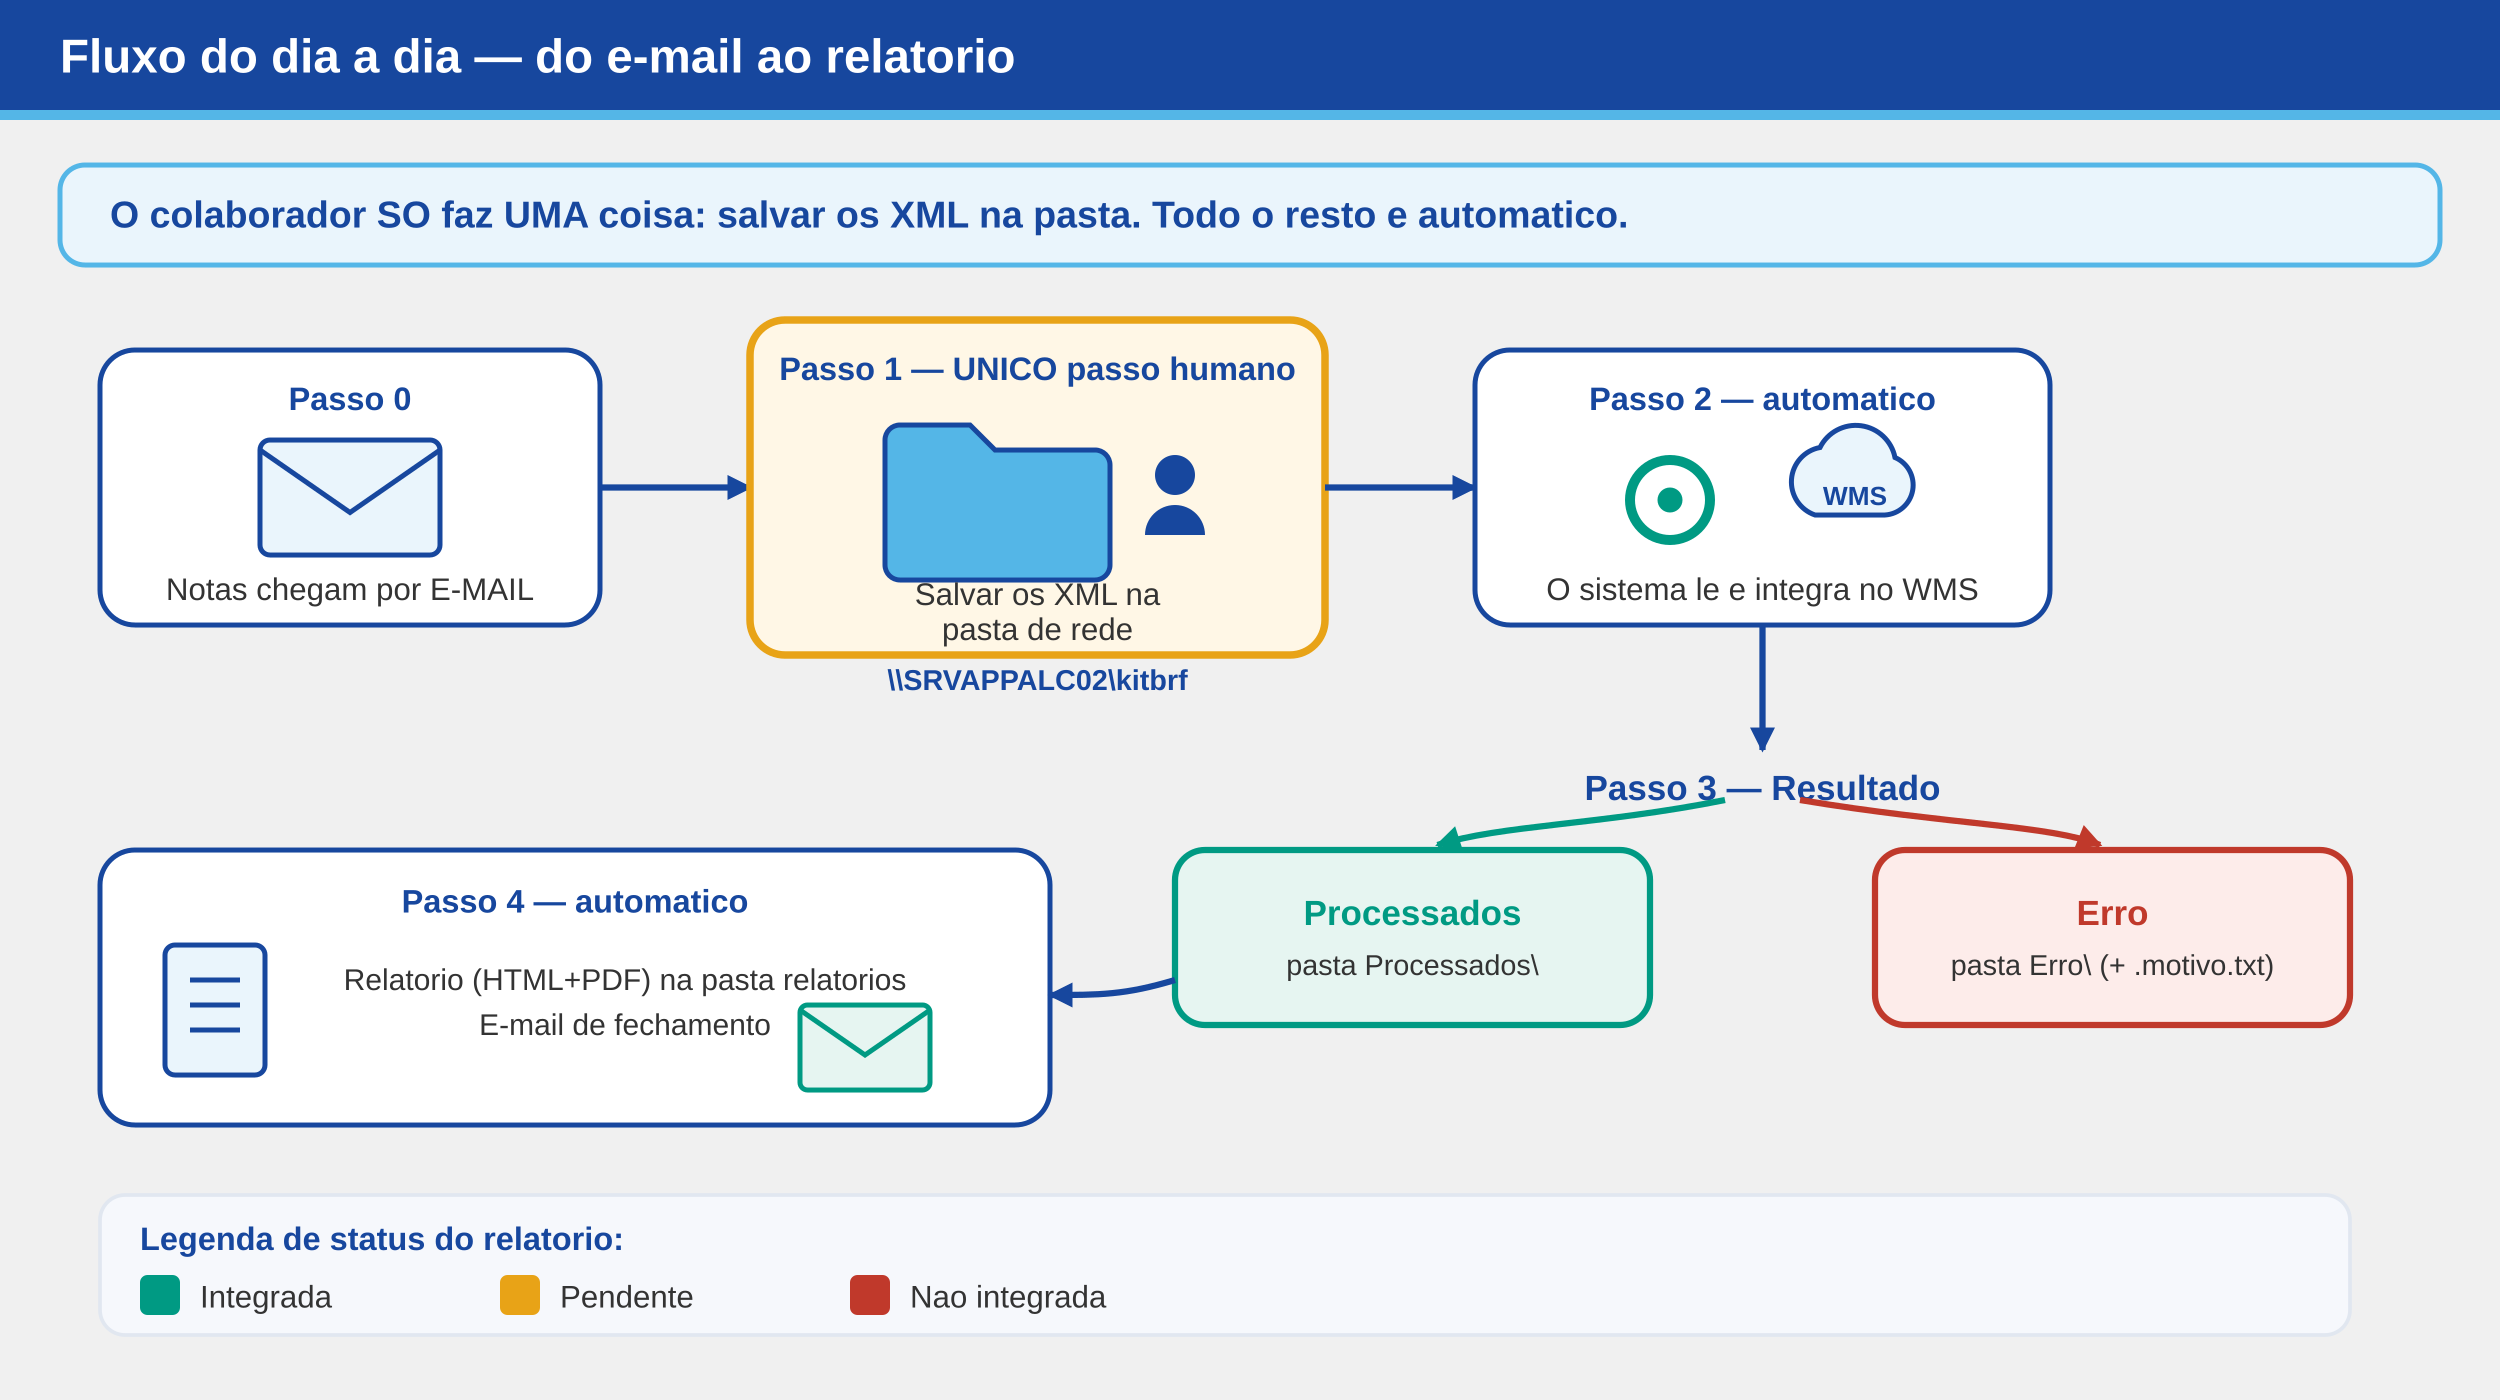
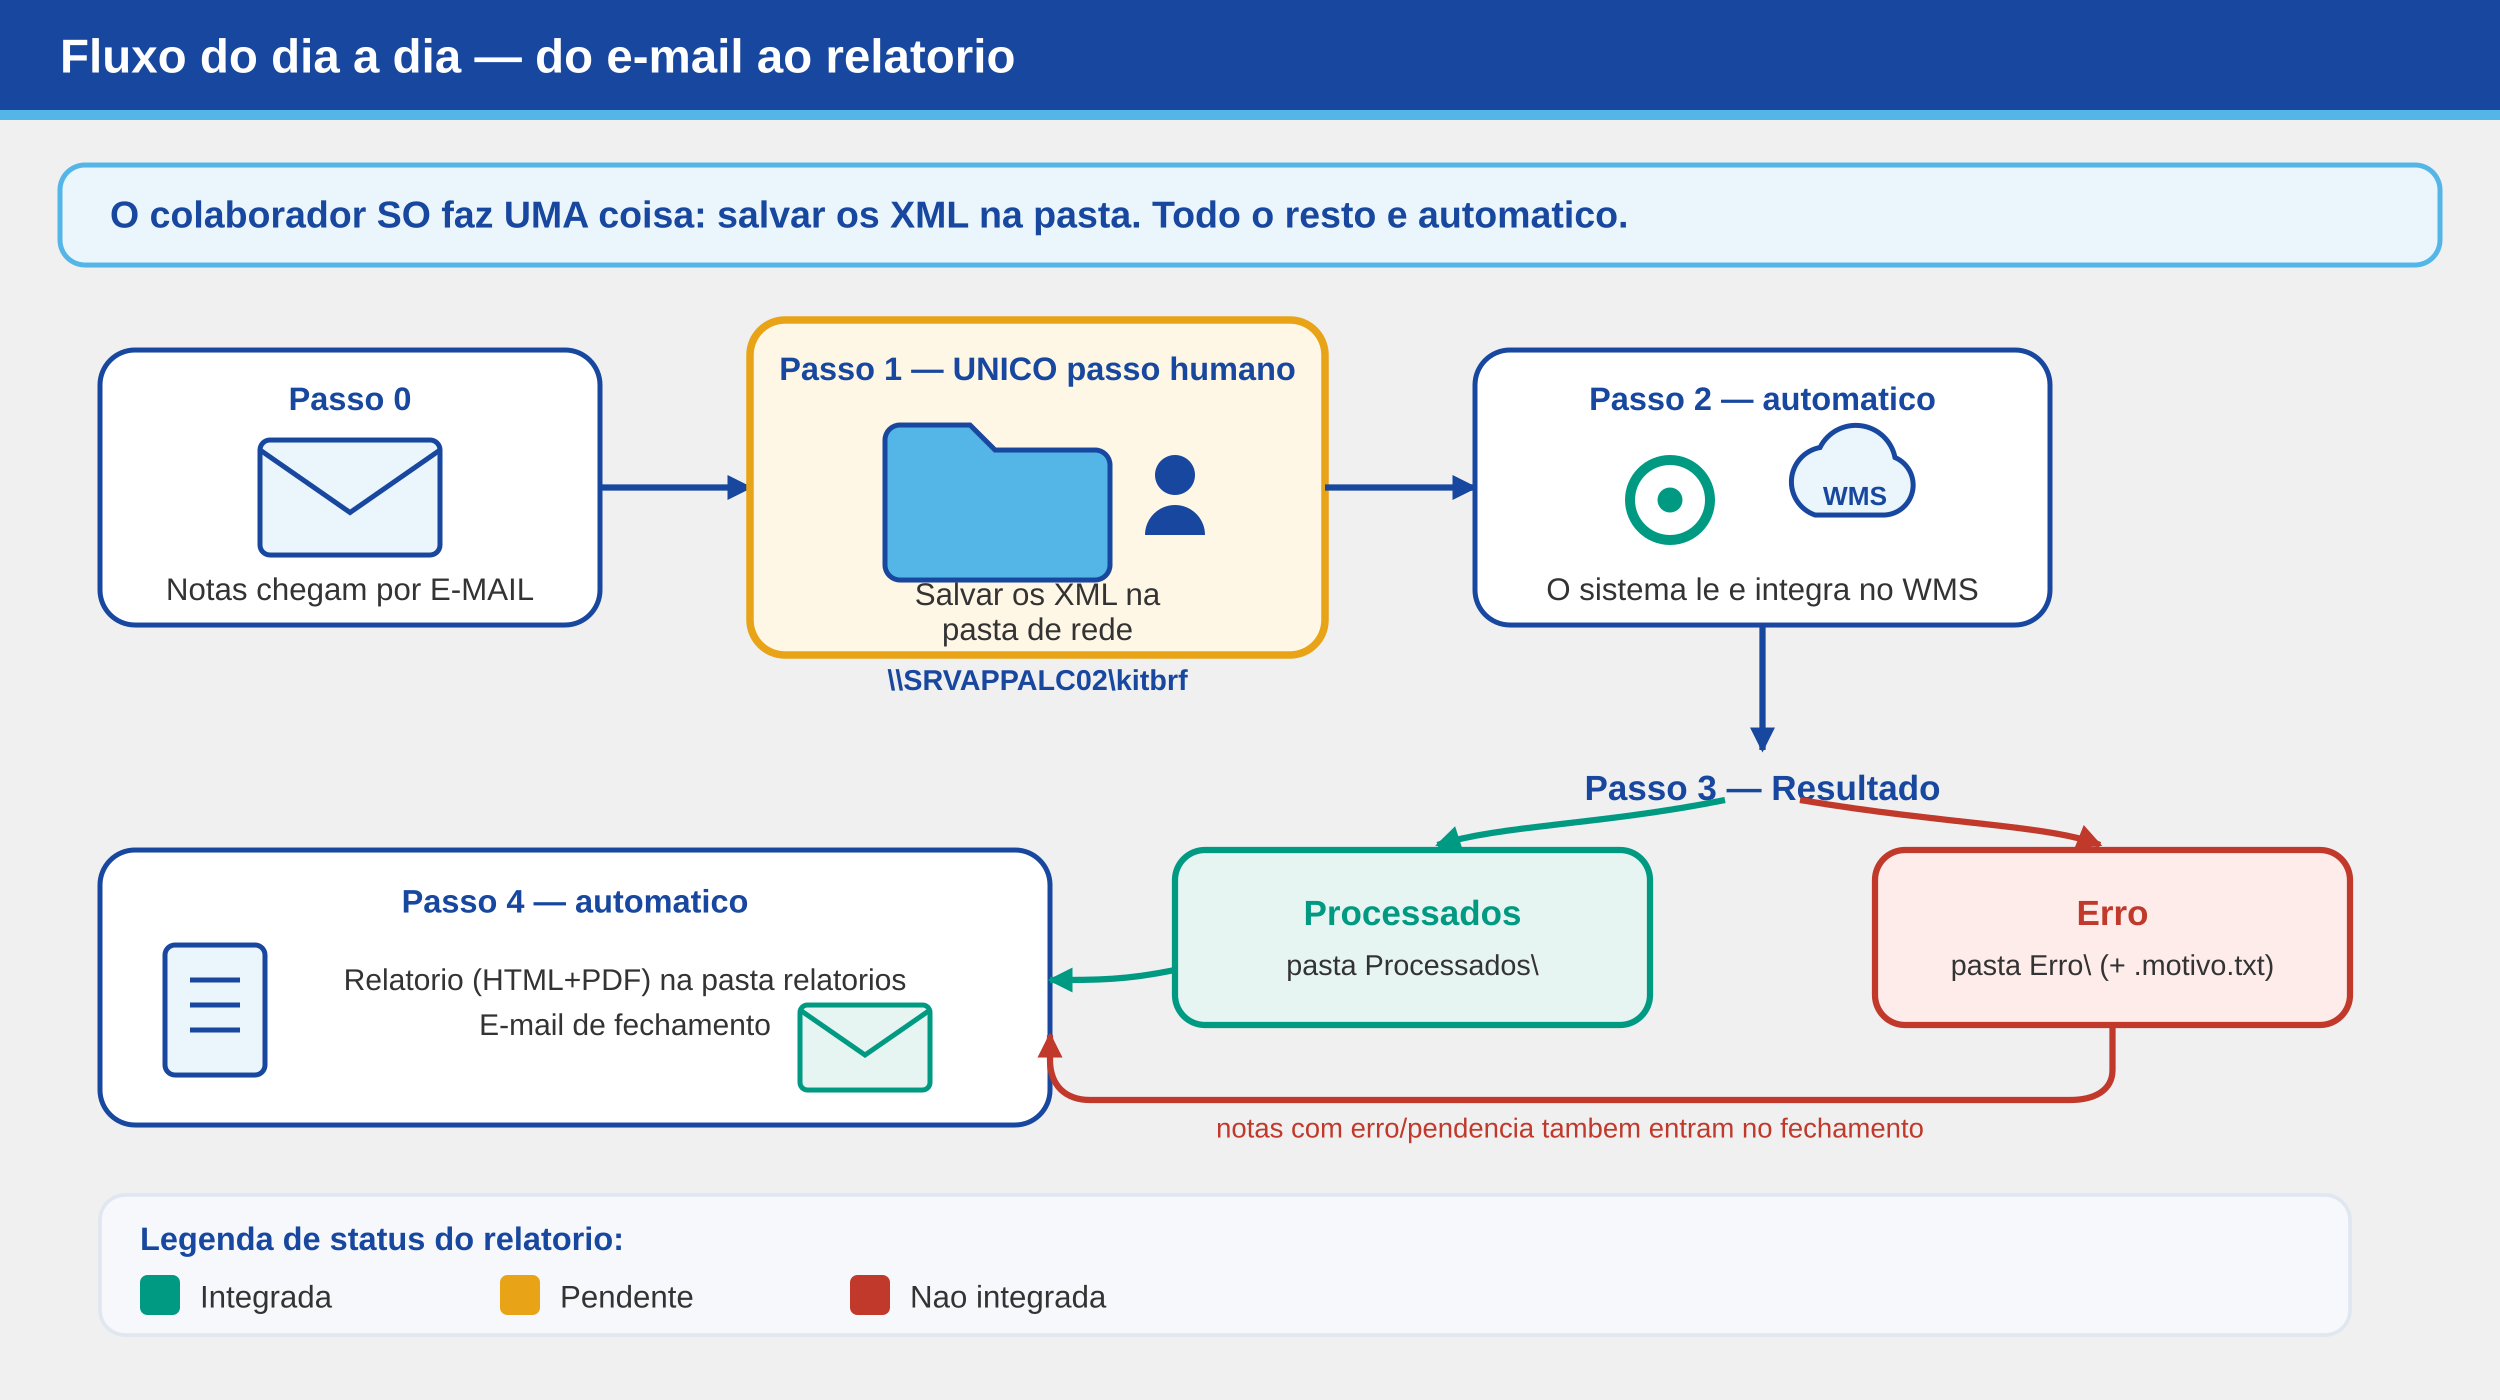
<svg xmlns="http://www.w3.org/2000/svg" viewBox="0 0 1000 560" width="100%" height="auto" preserveAspectRatio="xMidYMid meet" font-family="Arial, Helvetica, sans-serif" role="img" aria-label="Fluxo operacional: do e-mail ao relatorio">
  <defs>
    <marker id="setaU" markerWidth="12" markerHeight="12" refX="9" refY="5" orient="auto" markerUnits="userSpaceOnUse">
      <path d="M0,0 L10,5 L0,10 z" fill="#17479E" />
    </marker>
    <marker id="setaVerdeU" markerWidth="12" markerHeight="12" refX="9" refY="5" orient="auto" markerUnits="userSpaceOnUse">
      <path d="M0,0 L10,5 L0,10 z" fill="#009A83" />
    </marker>
    <marker id="setaVermelhaU" markerWidth="12" markerHeight="12" refX="9" refY="5" orient="auto" markerUnits="userSpaceOnUse">
      <path d="M0,0 L10,5 L0,10 z" fill="#C0392B" />
    </marker>
  </defs>
  <rect x="0" y="0" width="1000" height="44" fill="#17479E" />
  <rect x="0" y="44" width="1000" height="4" fill="#54B6E7" />
  <text x="24" y="29" fill="#ffffff" font-size="19" font-weight="bold">Fluxo do dia a dia — do e-mail ao relatorio</text>
  <rect x="24" y="66" width="952" height="40" rx="10" fill="#eaf5fc" stroke="#54B6E7" stroke-width="2" />
  <text x="44" y="91" fill="#17479E" font-size="15" font-weight="bold">O colaborador SO faz UMA coisa: salvar os XML na pasta. Todo o resto e automatico.</text>
  <g>
    <rect x="40" y="140" width="200" height="110" rx="14" fill="#ffffff" stroke="#17479E" stroke-width="2" />
    <text x="140" y="164" text-anchor="middle" fill="#17479E" font-size="13" font-weight="bold">Passo 0</text>
    <rect x="104" y="176" width="72" height="46" rx="4" fill="#eaf5fc" stroke="#17479E" stroke-width="2" />
    <path d="M104,180 L140,205 L176,180" fill="none" stroke="#17479E" stroke-width="2" />
    <text x="140" y="240" text-anchor="middle" fill="#333333" font-size="12.5">Notas chegam por E-MAIL</text>
  </g>
  <line x1="240" y1="195" x2="300" y2="195" stroke="#17479E" stroke-width="2.5" marker-end="url(#setaU)" />
  <g>
    <rect x="300" y="128" width="230" height="134" rx="14" fill="#fff7e6" stroke="#E8A317" stroke-width="3" />
    <text x="415" y="152" text-anchor="middle" fill="#17479E" font-size="13" font-weight="bold">Passo 1 — UNICO passo humano</text>
    <path d="M360,170 h28 l10,10 h40 a6,6 0 0 1 6,6 v40 a6,6 0 0 1 -6,6 h-78 a6,6 0 0 1 -6,-6 v-50 a6,6 0 0 1 6,-6 z" fill="#54B6E7" stroke="#17479E" stroke-width="2" />
    <circle cx="470" cy="190" r="8" fill="#17479E" />
    <path d="M458,214 a12,12 0 0 1 24,0 z" fill="#17479E" />
    <text x="415" y="242" text-anchor="middle" fill="#333333" font-size="12.5">Salvar os XML na</text>
    <text x="415" y="256" text-anchor="middle" fill="#333333" font-size="12.5">pasta de rede</text>
    <text x="415" y="276" text-anchor="middle" fill="#17479E" font-size="11.5" font-weight="bold">\\SRVAPPALC02\kitbrf</text>
  </g>
  <line x1="530" y1="195" x2="590" y2="195" stroke="#17479E" stroke-width="2.5" marker-end="url(#setaU)" />
  <g>
    <rect x="590" y="140" width="230" height="110" rx="14" fill="#ffffff" stroke="#17479E" stroke-width="2" />
    <text x="705" y="164" text-anchor="middle" fill="#17479E" font-size="13" font-weight="bold">Passo 2 — automatico</text>
    <circle cx="668" cy="200" r="16" fill="none" stroke="#009A83" stroke-width="4" />
    <circle cx="668" cy="200" r="5" fill="#009A83" />
    <path d="M726,206 a14,14 0 0 1 2,-27 a16,16 0 0 1 30,4 a12,12 0 0 1 -4,23 z" fill="#eaf5fc" stroke="#17479E" stroke-width="2" />
    <text x="742" y="202" text-anchor="middle" fill="#17479E" font-size="10.5" font-weight="bold">WMS</text>
    <text x="705" y="240" text-anchor="middle" fill="#333333" font-size="12.5">O sistema le e integra no WMS</text>
  </g>
  <line x1="705" y1="250" x2="705" y2="300" stroke="#17479E" stroke-width="2.5" marker-end="url(#setaU)" />
  <text x="705" y="320" text-anchor="middle" fill="#17479E" font-size="14" font-weight="bold">Passo 3 — Resultado</text>
  <g>
    <rect x="470" y="340" width="190" height="70" rx="12" fill="#e6f5f1" stroke="#009A83" stroke-width="2.5" />
    <text x="565" y="370" text-anchor="middle" fill="#009A83" font-size="14" font-weight="bold">Processados</text>
    <text x="565" y="390" text-anchor="middle" fill="#333333" font-size="11.5">pasta Processados\</text>
  </g>
  <g>
    <rect x="750" y="340" width="190" height="70" rx="12" fill="#fdecea" stroke="#C0392B" stroke-width="2.5" />
    <text x="845" y="370" text-anchor="middle" fill="#C0392B" font-size="14" font-weight="bold">Erro</text>
    <text x="845" y="390" text-anchor="middle" fill="#333333" font-size="11.5">pasta Erro\ (+ .motivo.txt)</text>
  </g>
  <path d="M690,320 C640,330 600,330 575,338" fill="none" stroke="#009A83" stroke-width="2.5" marker-end="url(#setaVerdeU)" />
  <path d="M720,320 C780,330 820,330 840,338" fill="none" stroke="#C0392B" stroke-width="2.5" marker-end="url(#setaVermelhaU)" />
  <g>
    <rect x="40" y="340" width="380" height="110" rx="14" fill="#ffffff" stroke="#17479E" stroke-width="2" />
    <text x="230" y="365" text-anchor="middle" fill="#17479E" font-size="13" font-weight="bold">Passo 4 — automatico</text>
    <rect x="66" y="378" width="40" height="52" rx="4" fill="#eaf5fc" stroke="#17479E" stroke-width="2" />
    <line x1="76" y1="392" x2="96" y2="392" stroke="#17479E" stroke-width="2" />
    <line x1="76" y1="402" x2="96" y2="402" stroke="#17479E" stroke-width="2" />
    <line x1="76" y1="412" x2="96" y2="412" stroke="#17479E" stroke-width="2" />
    <text x="250" y="396" text-anchor="middle" fill="#333333" font-size="12">Relatorio (HTML+PDF) na pasta relatorios</text>
    <rect x="320" y="402" width="52" height="34" rx="3" fill="#e6f5f1" stroke="#009A83" stroke-width="2" />
    <path d="M320,404 L346,422 L372,404" fill="none" stroke="#009A83" stroke-width="2" />
    <text x="250" y="414" text-anchor="middle" fill="#333333" font-size="12">E-mail de fechamento</text>
  </g>
-   <path d="M470,392 C450,398 440,398 420,398" fill="none" stroke="#17479E" stroke-width="2.5" marker-end="url(#setaU)" />
+   <path d="M470,388 C450,392 440,392 420,392" fill="none" stroke="#009A83" stroke-width="2.5" marker-end="url(#setaVerdeU)" />
+   <path d="M845,410 L845,428 C845,436 838,440 828,440 L436,440 C426,440 420,434 420,424 L420,414" fill="none" stroke="#C0392B" stroke-width="2.5" marker-end="url(#setaVermelhaU)" />
+   <text x="628" y="455" text-anchor="middle" fill="#C0392B" font-size="11">notas com erro/pendencia tambem entram no fechamento</text>
  <rect x="40" y="478" width="900" height="56" rx="10" fill="#f6f8fc" stroke="#e1e7f0" stroke-width="1.5" />
  <text x="56" y="500" fill="#17479E" font-size="13" font-weight="bold">Legenda de status do relatorio:</text>
  <rect x="56" y="510" width="16" height="16" rx="3" fill="#009A83" />
  <text x="80" y="523" fill="#333333" font-size="12.5">Integrada</text>
  <rect x="200" y="510" width="16" height="16" rx="3" fill="#E8A317" />
  <text x="224" y="523" fill="#333333" font-size="12.5">Pendente</text>
  <rect x="340" y="510" width="16" height="16" rx="3" fill="#C0392B" />
  <text x="364" y="523" fill="#333333" font-size="12.5">Nao integrada</text>
</svg>
